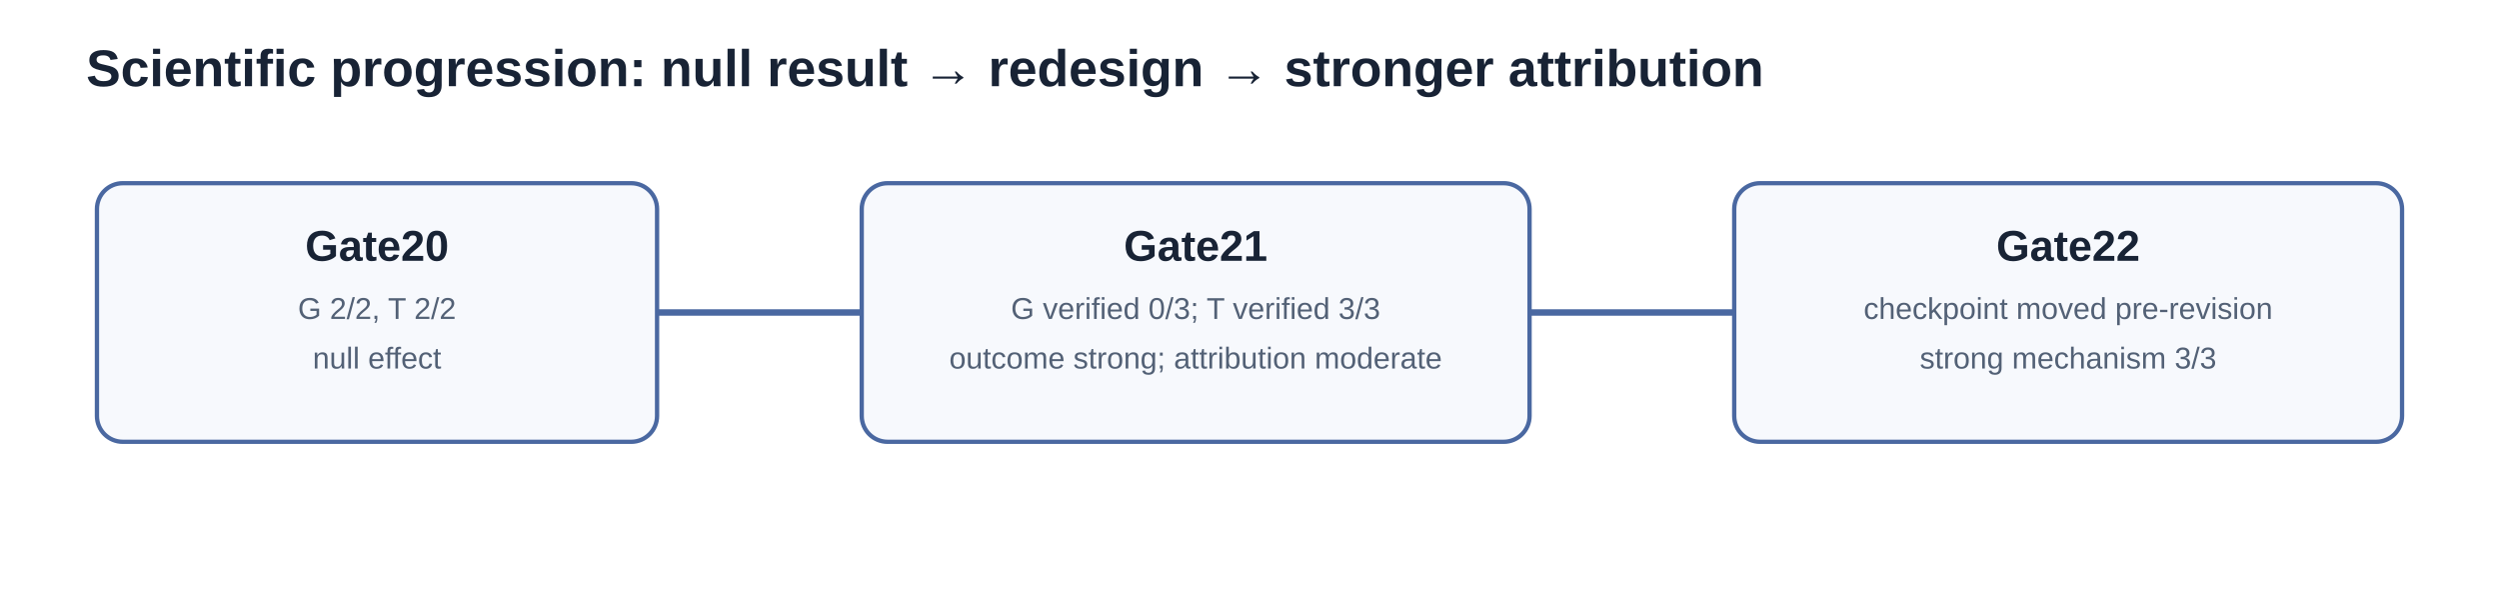
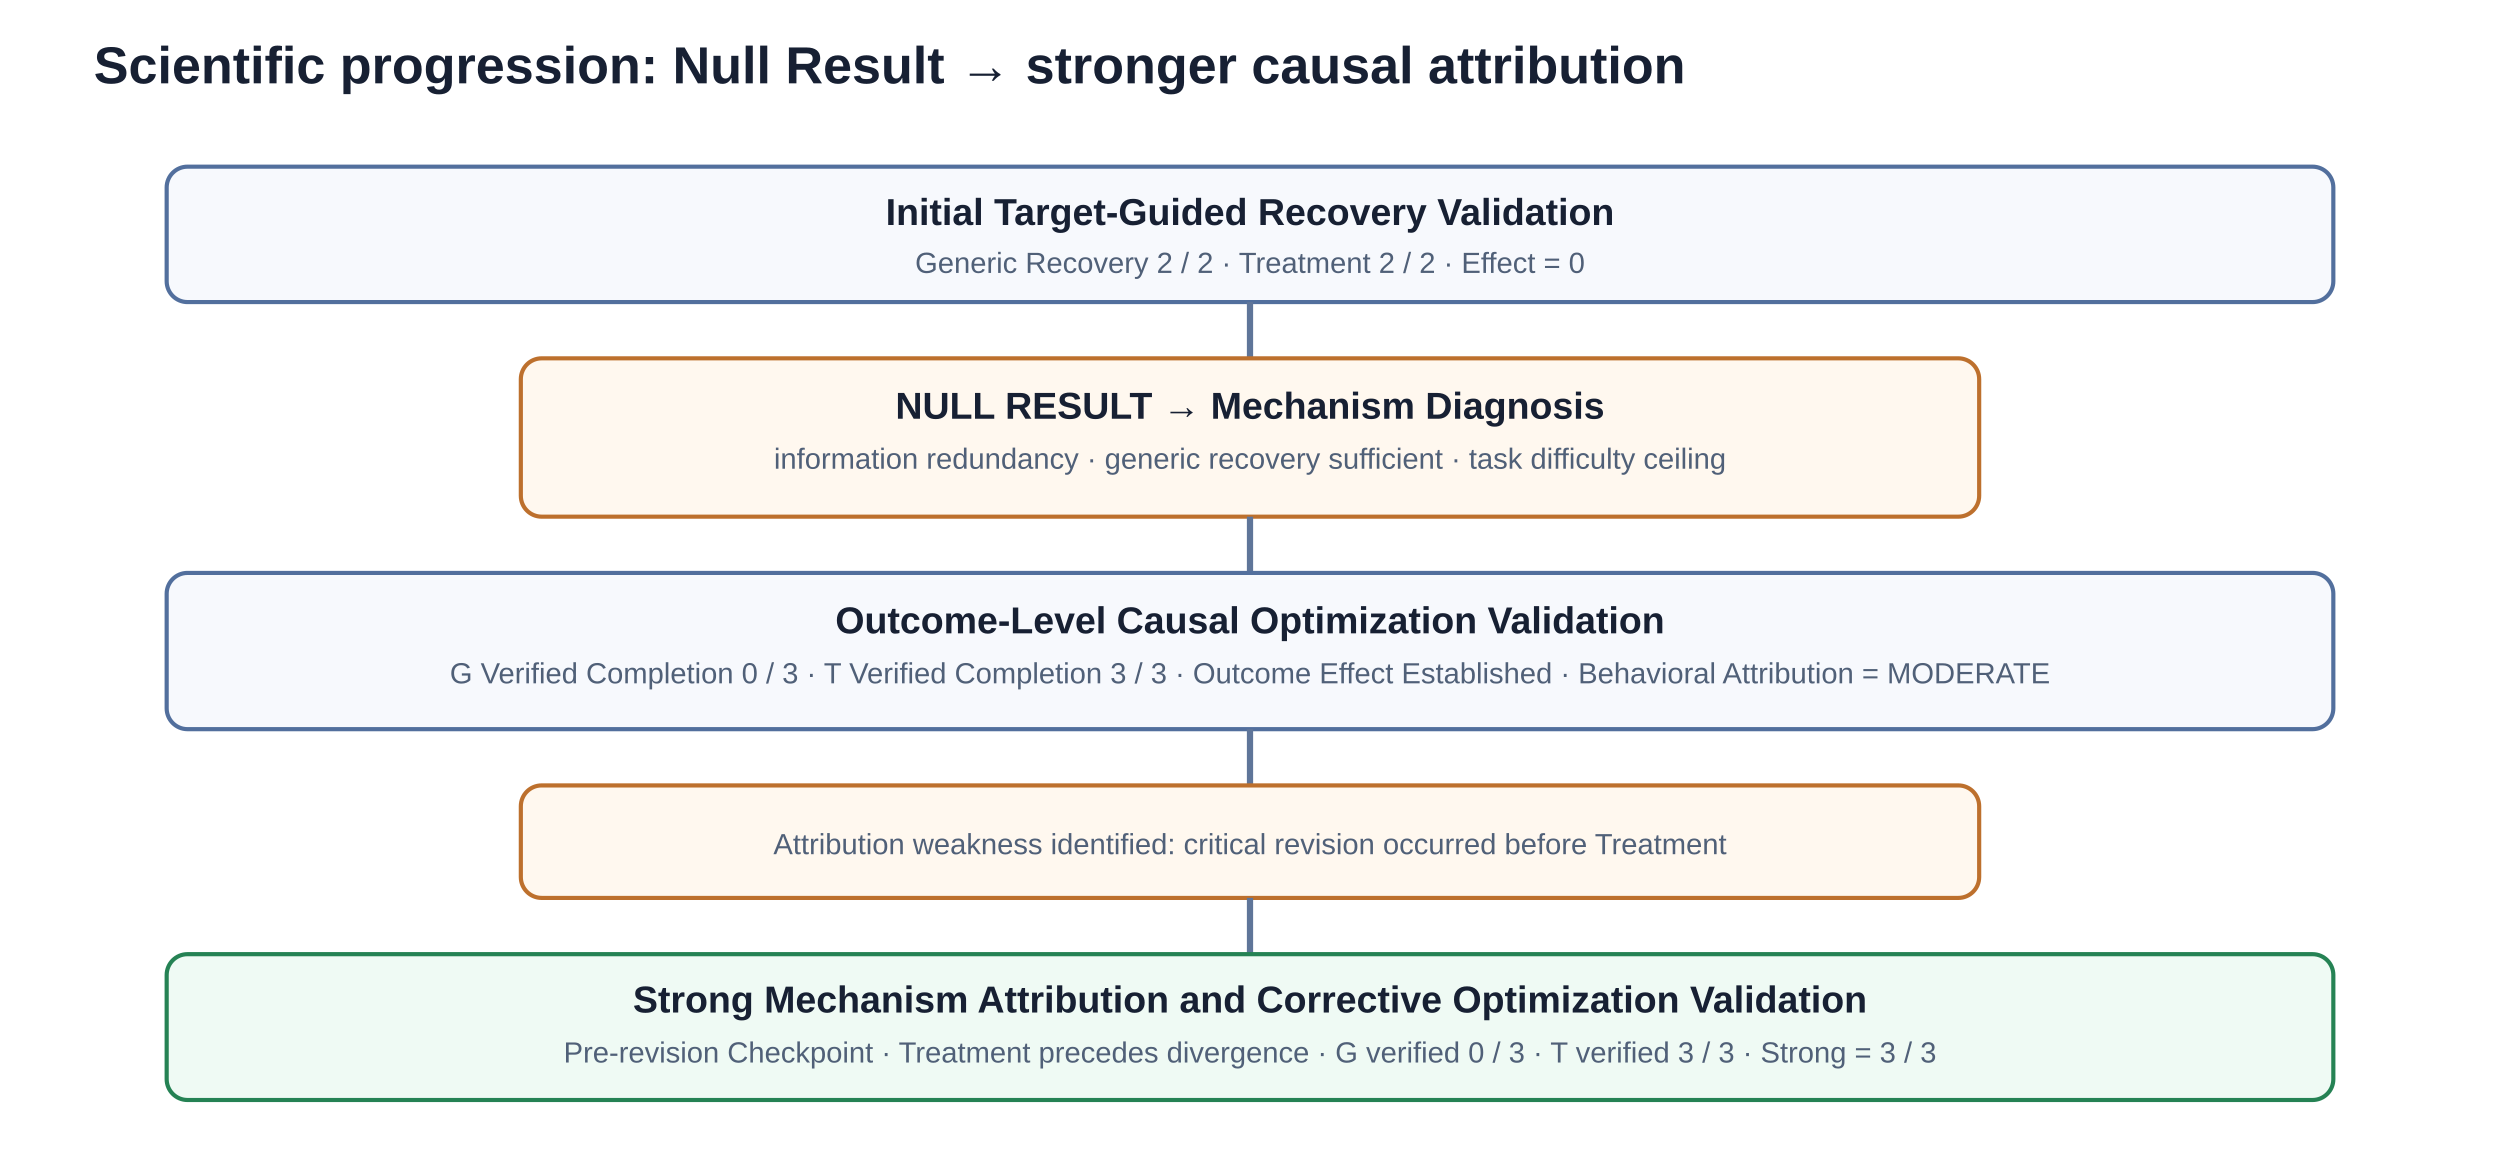
- <svg xmlns="http://www.w3.org/2000/svg" width="1160" height="275" viewBox="0 0 1160 275" role="img" aria-label="Gate20 to Gate22 scientific progression">
-   <style>text{font-family:Arial,sans-serif;fill:#182335}.box{fill:#f7f9fd;stroke:#4a68a1;stroke-width:2}.arrow{stroke:#4a68a1;stroke-width:3}.h{font-size:20px;font-weight:bold}.s{font-size:14px;fill:#536176}</style>
-   <text x="40" y="40" style="font-size:24px;font-weight:bold">Scientific progression: null result → redesign → stronger attribution</text>
-   <g transform="translate(45,85)">
-     <rect class="box" rx="12" width="260" height="120" />
-     <text x="130" y="36" text-anchor="middle" class="h">Gate20</text>
-     <text x="130" y="63" text-anchor="middle" class="s">G 2/2, T 2/2</text>
-     <text x="130" y="86" text-anchor="middle" class="s">null effect</text>
+ <svg xmlns="http://www.w3.org/2000/svg" width="1200" height="560" viewBox="0 0 1200 560" role="img" aria-label="Scientific progression from null result to strong mechanism attribution">
+   <style>text{font-family:Arial,sans-serif;fill:#172033}.box{fill:#f7f9fd;stroke:#526f9d;stroke-width:2}.note{fill:#fff8ef;stroke:#bd702d;stroke-width:2}.final{fill:#effaf4;stroke:#258254;stroke-width:2}.h{font-size:18px;font-weight:700}.s{font-size:14px;fill:#506078}.a{stroke:#5f7599;stroke-width:3}</style>
+   <text x="45" y="40" style="font-size:25px;font-weight:700">Scientific progression: Null Result → stronger causal attribution</text>
+   <g transform="translate(80 80)">
+     <rect class="box" rx="10" width="1040" height="65" />
+     <text x="520" y="28" text-anchor="middle" class="h">Initial Target-Guided Recovery Validation</text>
+     <text x="520" y="51" text-anchor="middle" class="s">Generic Recovery 2 / 2 · Treatment 2 / 2 · Effect = 0</text>
  </g>
-   <path class="arrow" d="M305 145h95" />
-   <g transform="translate(400,85)">
-     <rect class="box" rx="12" width="310" height="120" />
-     <text x="155" y="36" text-anchor="middle" class="h">Gate21</text>
-     <text x="155" y="63" text-anchor="middle" class="s">G verified 0/3; T verified 3/3</text>
-     <text x="155" y="86" text-anchor="middle" class="s">outcome strong; attribution moderate</text>
+   <path class="a" d="M600 145v27" />
+   <g transform="translate(250 172)">
+     <rect class="note" rx="10" width="700" height="76" />
+     <text x="350" y="29" text-anchor="middle" class="h">NULL RESULT → Mechanism Diagnosis</text>
+     <text x="350" y="53" text-anchor="middle" class="s">information redundancy · generic recovery sufficient · task difficulty ceiling</text>
  </g>
-   <path class="arrow" d="M710 145h95" />
-   <g transform="translate(805,85)">
-     <rect class="box" rx="12" width="310" height="120" />
-     <text x="155" y="36" text-anchor="middle" class="h">Gate22</text>
-     <text x="155" y="63" text-anchor="middle" class="s">checkpoint moved pre-revision</text>
-     <text x="155" y="86" text-anchor="middle" class="s">strong mechanism 3/3</text>
+   <path class="a" d="M600 248v27" />
+   <g transform="translate(80 275)">
+     <rect class="box" rx="10" width="1040" height="75" />
+     <text x="520" y="29" text-anchor="middle" class="h">Outcome-Level Causal Optimization Validation</text>
+     <text x="520" y="53" text-anchor="middle" class="s">G Verified Completion 0 / 3 · T Verified Completion 3 / 3 · Outcome Effect Established · Behavioral Attribution = MODERATE</text>
+   </g>
+   <path class="a" d="M600 350v27" />
+   <g transform="translate(250 377)">
+     <rect class="note" rx="10" width="700" height="54" />
+     <text x="350" y="33" text-anchor="middle" class="s">Attribution weakness identified: critical revision occurred before Treatment</text>
+   </g>
+   <path class="a" d="M600 431v27" />
+   <g transform="translate(80 458)">
+     <rect class="final" rx="10" width="1040" height="70" />
+     <text x="520" y="28" text-anchor="middle" class="h">Strong Mechanism Attribution and Corrective Optimization Validation</text>
+     <text x="520" y="52" text-anchor="middle" class="s">Pre-revision Checkpoint · Treatment precedes divergence · G verified 0 / 3 · T verified 3 / 3 · Strong = 3 / 3</text>
  </g>
</svg>
